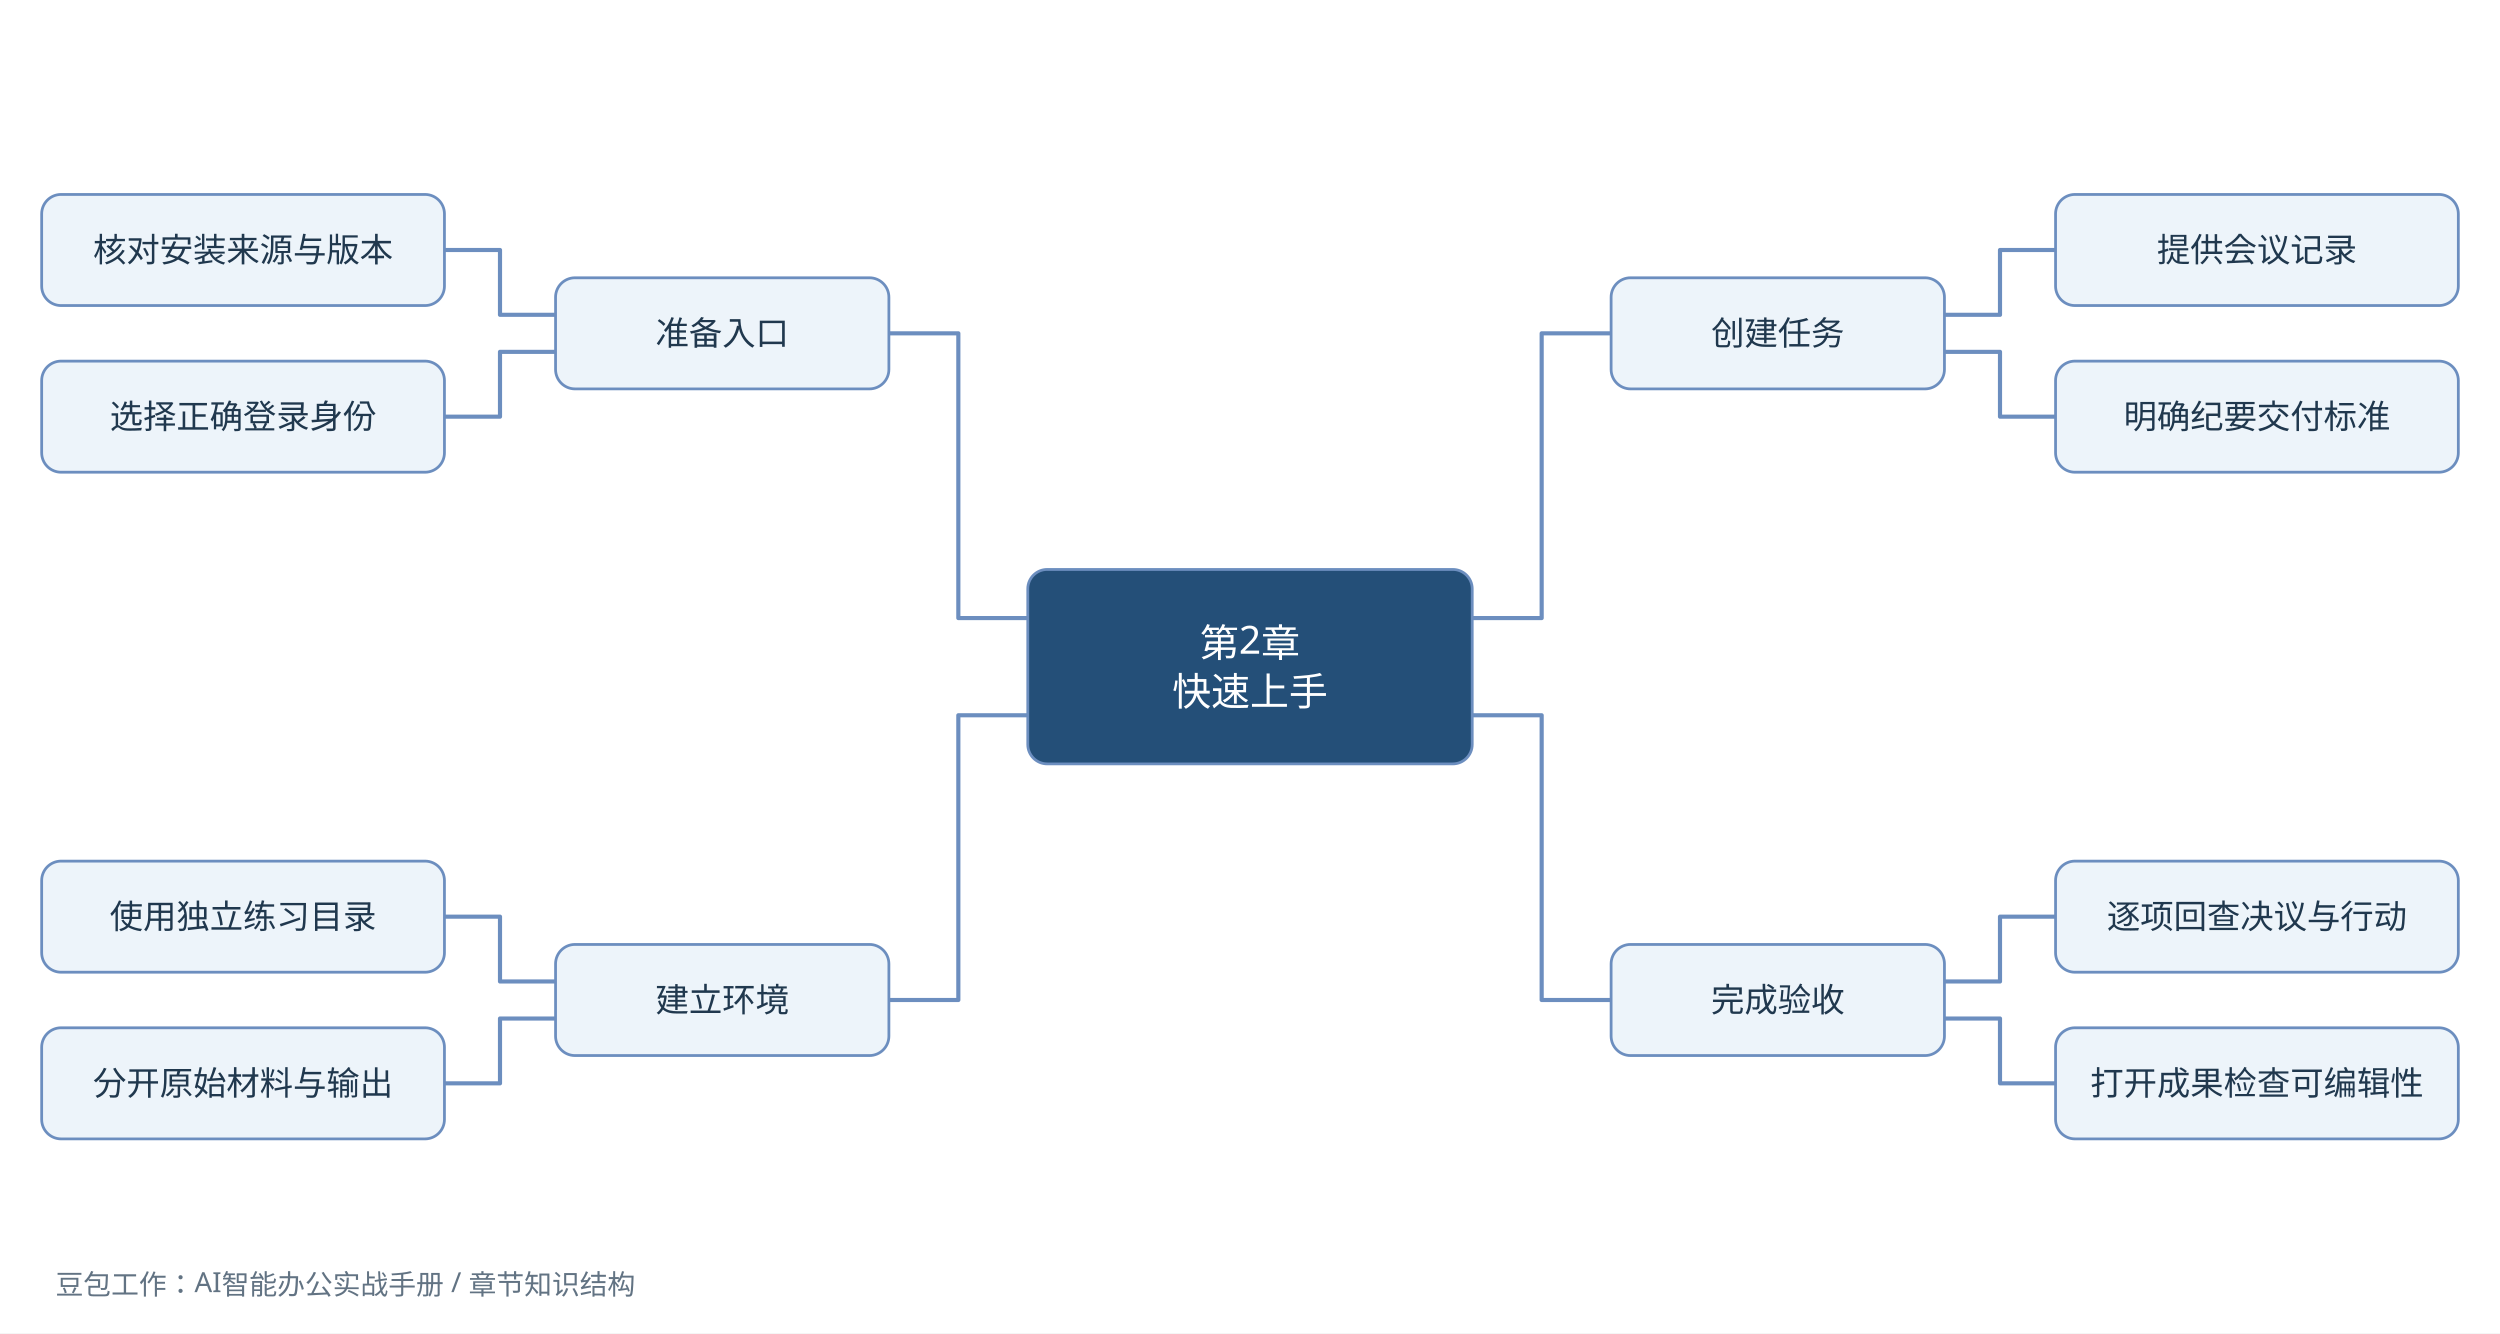
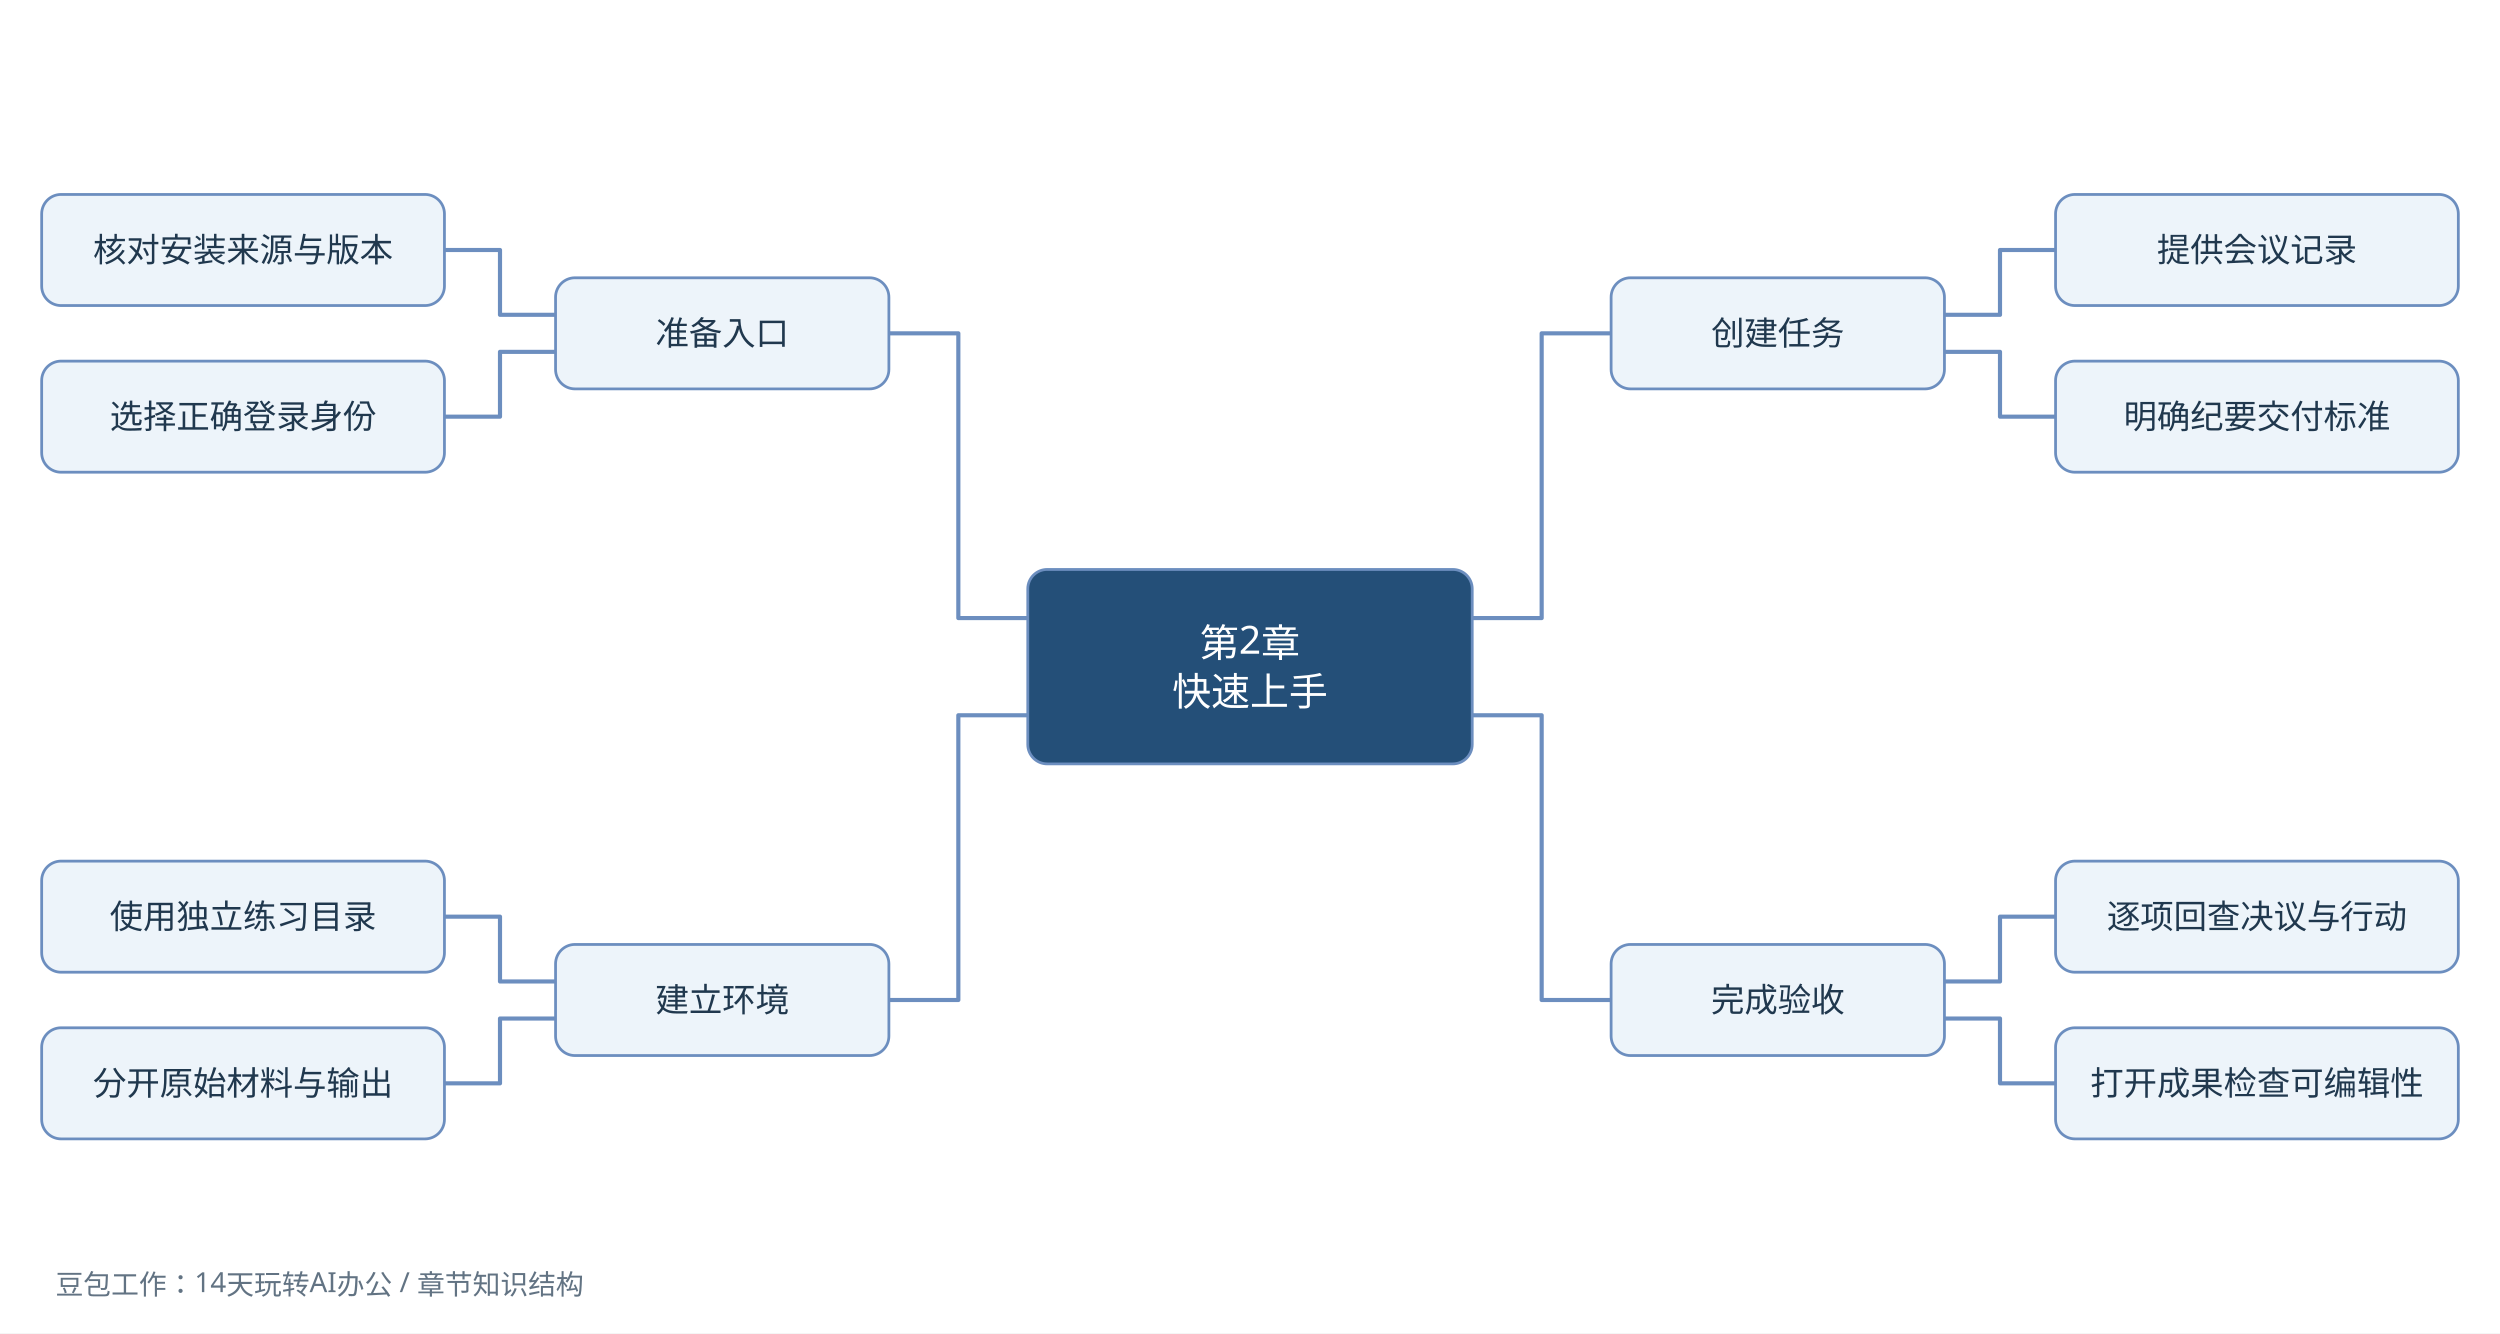
<svg xmlns="http://www.w3.org/2000/svg" width="1800" height="960" viewBox="0 0 1800 960">
  <rect width="100%" height="100%" fill="white" />
  <polyline points="740,445 690,445 690,240 640,240" fill="none" stroke="#6C8EBF" stroke-width="3" stroke-linejoin="round" />
  <polyline points="400,226.667 360,226.667 360,180 320,180" fill="none" stroke="#6C8EBF" stroke-width="3" stroke-linejoin="round" />
  <polyline points="400,253.333 360,253.333 360,300 320,300" fill="none" stroke="#6C8EBF" stroke-width="3" stroke-linejoin="round" />
  <polyline points="740,515 690,515 690,720 640,720" fill="none" stroke="#6C8EBF" stroke-width="3" stroke-linejoin="round" />
  <polyline points="400,706.667 360,706.667 360,660 320,660" fill="none" stroke="#6C8EBF" stroke-width="3" stroke-linejoin="round" />
  <polyline points="400,733.333 360,733.333 360,780 320,780" fill="none" stroke="#6C8EBF" stroke-width="3" stroke-linejoin="round" />
  <polyline points="1060,445 1110,445 1110,240 1160,240" fill="none" stroke="#6C8EBF" stroke-width="3" stroke-linejoin="round" />
  <polyline points="1400,226.667 1440,226.667 1440,180 1480,180" fill="none" stroke="#6C8EBF" stroke-width="3" stroke-linejoin="round" />
  <polyline points="1400,253.333 1440,253.333 1440,300 1480,300" fill="none" stroke="#6C8EBF" stroke-width="3" stroke-linejoin="round" />
  <polyline points="1060,515 1110,515 1110,720 1160,720" fill="none" stroke="#6C8EBF" stroke-width="3" stroke-linejoin="round" />
  <polyline points="1400,706.667 1440,706.667 1440,660 1480,660" fill="none" stroke="#6C8EBF" stroke-width="3" stroke-linejoin="round" />
  <polyline points="1400,733.333 1440,733.333 1440,780 1480,780" fill="none" stroke="#6C8EBF" stroke-width="3" stroke-linejoin="round" />
  <rect x="740" y="410" width="320" height="140" rx="14" fill="#244F78" stroke="#6C8EBF" stroke-width="2" />
  <text x="900" y="473" text-anchor="middle" font-family="Microsoft YaHei, sans-serif" font-size="28" fill="#FFFFFF">第2章</text>
  <text x="900" y="508" text-anchor="middle" font-family="Microsoft YaHei, sans-serif" font-size="28" fill="#FFFFFF">快速上手</text>
  <rect x="400" y="200" width="240" height="80" rx="14" fill="#EDF4FA" stroke="#6C8EBF" stroke-width="2" />
  <text x="520" y="248.5" text-anchor="middle" font-family="Microsoft YaHei, sans-serif" font-size="24" fill="#20384E">准备入口</text>
  <rect x="30" y="140" width="290" height="80" rx="14" fill="#EDF4FA" stroke="#6C8EBF" stroke-width="2" />
  <text x="175" y="188.5" text-anchor="middle" font-family="Microsoft YaHei, sans-serif" font-size="24" fill="#20384E">核对安装来源与版本</text>
  <rect x="30" y="260" width="290" height="80" rx="14" fill="#EDF4FA" stroke="#6C8EBF" stroke-width="2" />
  <text x="175" y="308.5" text-anchor="middle" font-family="Microsoft YaHei, sans-serif" font-size="24" fill="#20384E">选择正确登录身份</text>
  <rect x="400" y="680" width="240" height="80" rx="14" fill="#EDF4FA" stroke="#6C8EBF" stroke-width="2" />
  <text x="520" y="728.5" text-anchor="middle" font-family="Microsoft YaHei, sans-serif" font-size="24" fill="#20384E">建立环境</text>
  <rect x="30" y="620" width="290" height="80" rx="14" fill="#EDF4FA" stroke="#6C8EBF" stroke-width="2" />
  <text x="175" y="668.5" text-anchor="middle" font-family="Microsoft YaHei, sans-serif" font-size="24" fill="#20384E">使用独立练习目录</text>
  <rect x="30" y="740" width="290" height="80" rx="14" fill="#EDF4FA" stroke="#6C8EBF" stroke-width="2" />
  <text x="175" y="788.5" text-anchor="middle" font-family="Microsoft YaHei, sans-serif" font-size="24" fill="#20384E">分开原始材料与输出</text>
  <rect x="1160" y="200" width="240" height="80" rx="14" fill="#EDF4FA" stroke="#6C8EBF" stroke-width="2" />
  <text x="1280" y="248.5" text-anchor="middle" font-family="Microsoft YaHei, sans-serif" font-size="24" fill="#20384E">创建任务</text>
  <rect x="1480" y="140" width="290" height="80" rx="14" fill="#EDF4FA" stroke="#6C8EBF" stroke-width="2" />
  <text x="1625" y="188.5" text-anchor="middle" font-family="Microsoft YaHei, sans-serif" font-size="24" fill="#20384E">提供会议记录</text>
  <rect x="1480" y="260" width="290" height="80" rx="14" fill="#EDF4FA" stroke="#6C8EBF" stroke-width="2" />
  <text x="1625" y="308.5" text-anchor="middle" font-family="Microsoft YaHei, sans-serif" font-size="24" fill="#20384E">明确纪要交付标准</text>
  <rect x="1160" y="680" width="240" height="80" rx="14" fill="#EDF4FA" stroke="#6C8EBF" stroke-width="2" />
  <text x="1280" y="728.5" text-anchor="middle" font-family="Microsoft YaHei, sans-serif" font-size="24" fill="#20384E">完成验收</text>
  <rect x="1480" y="620" width="290" height="80" rx="14" fill="#EDF4FA" stroke="#6C8EBF" stroke-width="2" />
  <text x="1625" y="668.5" text-anchor="middle" font-family="Microsoft YaHei, sans-serif" font-size="24" fill="#20384E">逐项回查决议与行动</text>
  <rect x="1480" y="740" width="290" height="80" rx="14" fill="#EDF4FA" stroke="#6C8EBF" stroke-width="2" />
  <text x="1625" y="788.5" text-anchor="middle" font-family="Microsoft YaHei, sans-serif" font-size="24" fill="#20384E">打开成果检查可编辑性</text>
-   <text x="40" y="932" font-family="Microsoft YaHei, sans-serif" font-size="20" fill="#627383">豆包工作：AI智能办公实战手册  /  章节知识结构</text>
+   <text x="40" y="932" font-family="Microsoft YaHei, sans-serif" font-size="20" fill="#627383">豆包工作：14天玩转AI办公  /  章节知识结构</text>
</svg>
